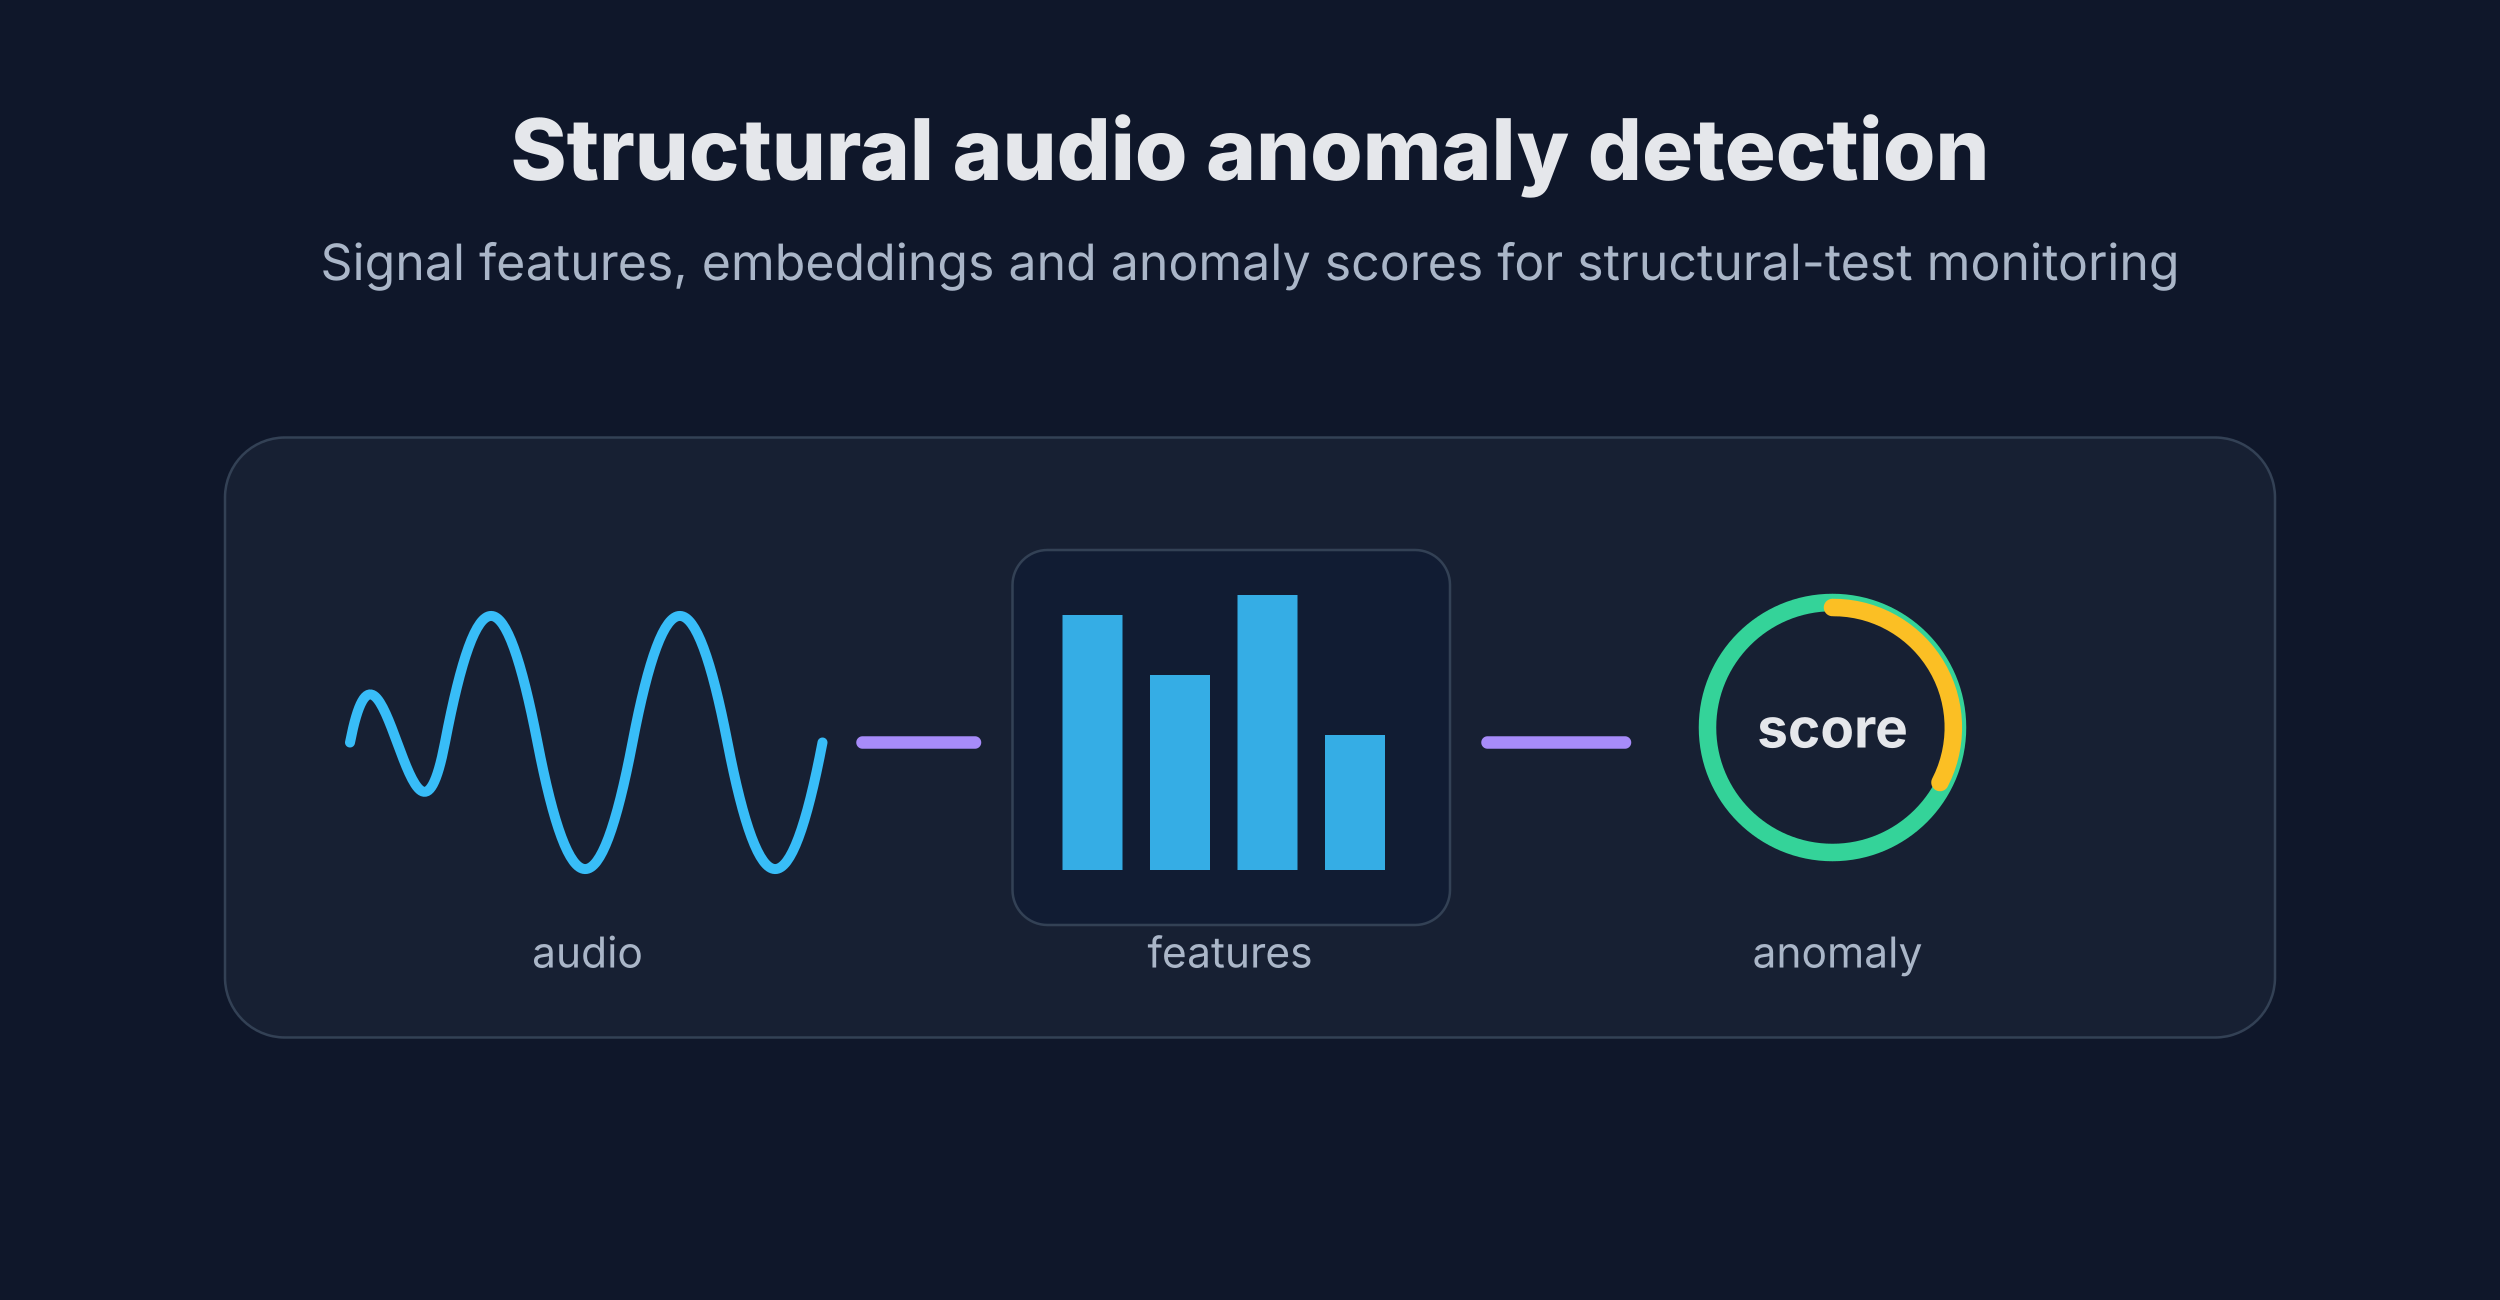
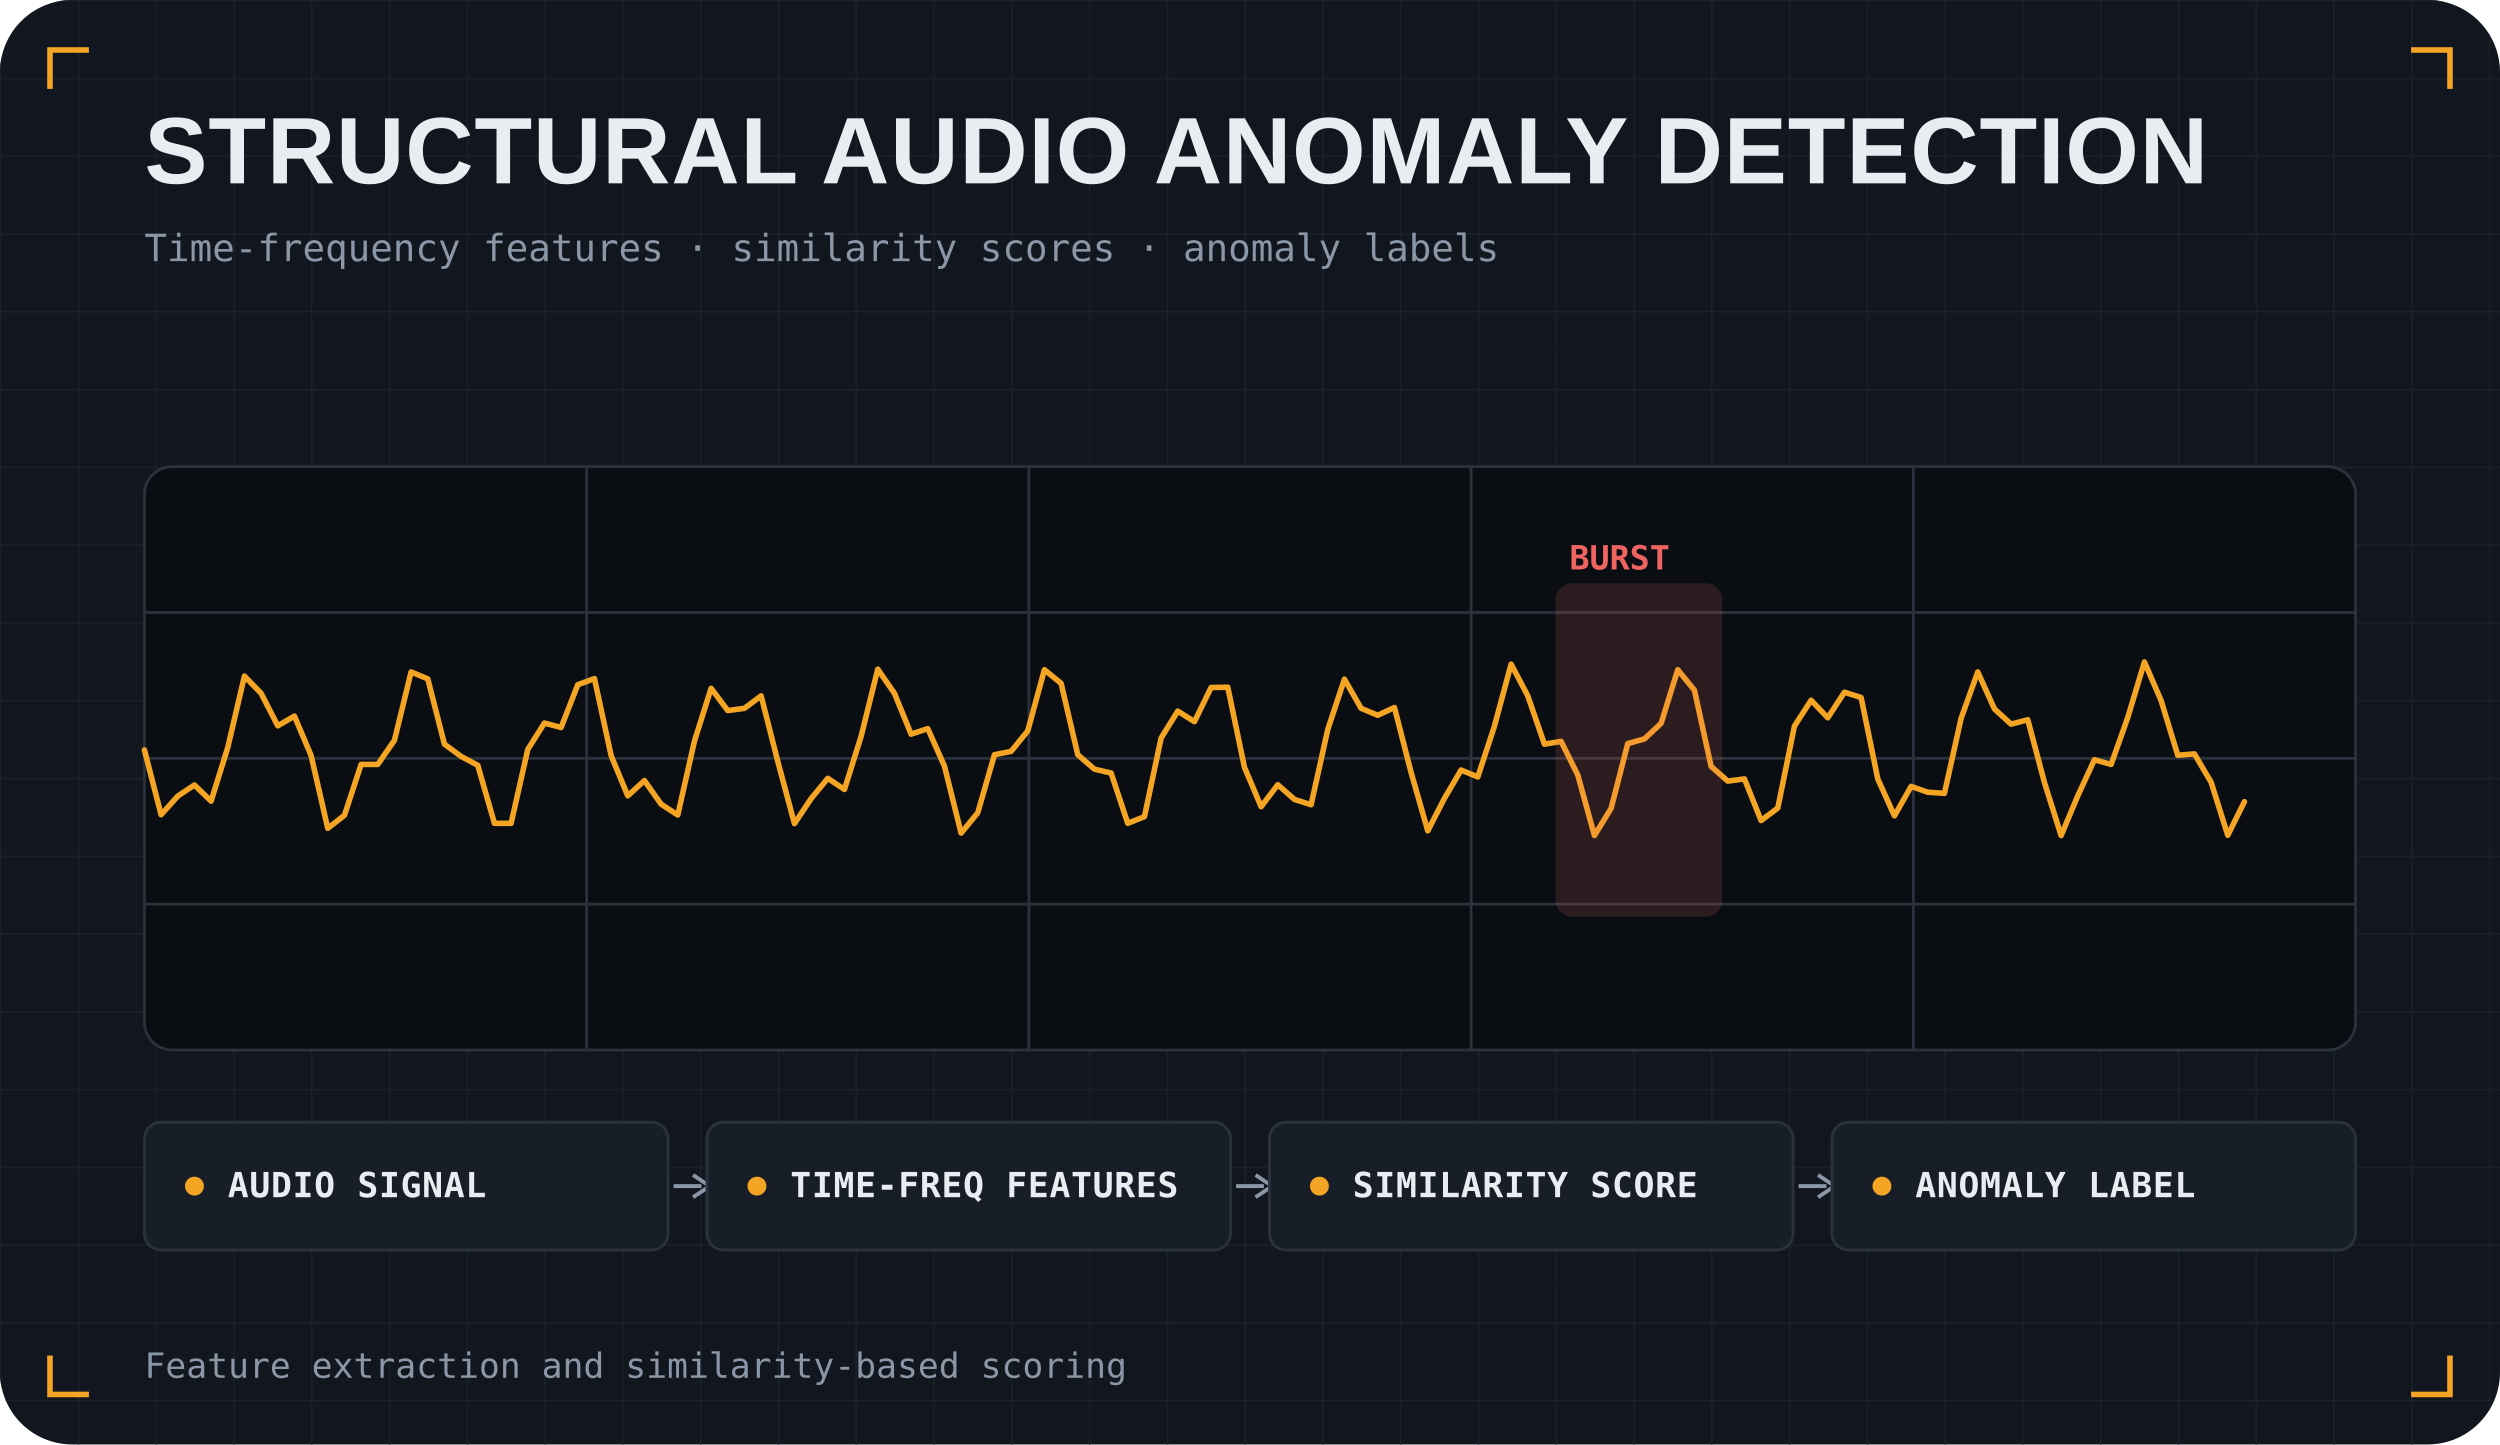
- <svg xmlns="http://www.w3.org/2000/svg" width="1000" height="520" viewBox="0 0 1000 520" role="img" aria-labelledby="title desc">
-   <rect width="1000" height="520" fill="#0f172a" />
-   <g font-family="Inter,Segoe UI,sans-serif" text-anchor="middle">
-     <text x="500" y="72" fill="#e5e7eb" font-size="34" font-weight="800">Structural audio anomaly detection</text>
-     <text x="500" y="112" fill="#aab6c8" font-size="20">Signal features, embeddings and anomaly scores for structural-test monitoring</text>
+ <svg xmlns="http://www.w3.org/2000/svg" viewBox="0 0 900 520" role="img" aria-labelledby="t d">
+   <defs>
+     <pattern id="grid" width="28" height="28" patternUnits="userSpaceOnUse">
+       <path d="M28 0 H0 V28" fill="none" stroke="#1b222b" stroke-width="1" />
+     </pattern>
+   </defs>
+   <rect width="900" height="520" rx="26" fill="#12171f" />
+   <rect width="900" height="520" rx="26" fill="url(#grid)" />
+   <g stroke="#f5a524" stroke-width="2" fill="none">
+     <path d="M18 32 V18 H32" />
+     <path d="M868 18 H882 V32" />
+     <path d="M882 488 V502 H868" />
+     <path d="M32 502 H18 V488" />
  </g>
-   <g transform="translate(90 175)">
-     <rect width="820" height="240" rx="24" fill="#172033" stroke="#334155" />
-     <g stroke="#38bdf8" stroke-width="4" fill="none" stroke-linecap="round">
-       <path d="M50 122 C63 55, 75 190, 88 122 S112 55, 125 122 S150 190, 163 122 S188 55, 201 122 S226 190, 239 122" />
-     </g>
-     <g transform="translate(315 45)">
-       <rect width="175" height="150" fill="#111c33" stroke="#334155" rx="14" />
-       <g fill="#38bdf8" opacity=".9">
-         <rect x="20" y="26" width="24" height="102" />
-         <rect x="55" y="50" width="24" height="78" />
-         <rect x="90" y="18" width="24" height="110" />
-         <rect x="125" y="74" width="24" height="54" />
-       </g>
-     </g>
-     <g transform="translate(585 58)">
-       <circle cx="58" cy="58" r="50" fill="none" stroke="#34d399" stroke-width="7" />
-       <path d="M58 10a48 48 0 0 1 43 70" fill="none" stroke="#fbbf24" stroke-width="7" stroke-linecap="round" />
-       <text x="58" y="66" fill="#e5e7eb" text-anchor="middle" font-size="22" font-family="Inter,Segoe UI,sans-serif" font-weight="700">score</text>
-     </g>
-     <g stroke="#a78bfa" stroke-width="5" stroke-linecap="round">
-       <path d="M255 122h45" />
-       <path d="M505 122h55" />
-     </g>
-     <g font-family="Inter,Segoe UI,sans-serif" fill="#aab6c8" font-size="17" text-anchor="middle">
-       <text x="145" y="212">audio</text>
-       <text x="402" y="212">features</text>
-       <text x="645" y="212">anomaly</text>
-     </g>
-   </g>
+   <text x="52" y="66" fill="#e9edf2" font-family="Arial Narrow,Arial,sans-serif" font-size="34" font-weight="700" letter-spacing="0.01em">STRUCTURAL AUDIO ANOMALY DETECTION</text>
+   <text x="52" y="94" fill="#8b97a6" font-family="Consolas,SFMono-Regular,monospace" font-size="13.5">Time-frequency features · similarity scores · anomaly labels</text>
+   <rect x="52" y="168" width="796" height="210" rx="10" fill="#0a0e13" stroke="#2a323d" />
+   <line x1="52" y1="220.5" x2="848" y2="220.5" stroke="#2a323d" stroke-width="1" />
+   <line x1="52" y1="273.0" x2="848" y2="273.0" stroke="#2a323d" stroke-width="1" />
+   <line x1="52" y1="325.5" x2="848" y2="325.5" stroke="#2a323d" stroke-width="1" />
+   <line x1="211.2" y1="168" x2="211.2" y2="378" stroke="#2a323d" stroke-width="1" />
+   <line x1="370.4" y1="168" x2="370.4" y2="378" stroke="#2a323d" stroke-width="1" />
+   <line x1="529.6" y1="168" x2="529.6" y2="378" stroke="#2a323d" stroke-width="1" />
+   <line x1="688.8" y1="168" x2="688.8" y2="378" stroke="#2a323d" stroke-width="1" />
+   <path d="M52 270.0 L58 293.3 L64 286.6 L70 282.6 L76 288.4 L82 269.1 L88 243.4 L94 249.6 L100 261.3 L106 257.8 L112 272.0 L118 298.2 L124 293.5 L130 275.2 L136 275.2 L142 266.5 L148 241.9 L154 244.4 L160 267.9 L166 272.3 L172 275.5 L178 296.4 L184 296.4 L190 269.8 L196 260.3 L202 261.9 L208 246.5 L214 244.3 L220 272.0 L226 286.5 L232 281.0 L238 289.5 L244 293.4 L250 266.8 L256 247.8 L262 255.8 L268 255.0 L274 250.5 L280 274.1 L286 296.5 L292 287.5 L298 280.2 L304 284.2 L310 265.1 L316 240.9 L322 249.6 L328 264.3 L334 262.3 L340 275.8 L346 299.9 L352 292.6 L358 271.7 L364 270.5 L370 263.1 L376 241.1 L382 246.0 L388 271.7 L394 276.9 L400 278.3 L406 296.4 L412 294.0 L418 265.7 L424 256.0 L430 259.8 L436 247.5 L442 247.4 L448 276.2 L454 290.4 L460 282.5 L466 287.8 L472 289.7 L478 262.6 L484 244.5 L490 255.0 L496 257.5 L502 254.7 L508 278.1 L514 299.1 L520 287.4 L526 277.2 L532 279.7 L538 261.4 L544 239.1 L550 250.5 L556 267.9 L562 266.9 L568 279.0 L574 300.8 L580 291.0 L586 267.7 L592 266.0 L598 260.4 L604 241.1 L610 248.5 L616 275.9 L622 281.2 L628 280.4 L634 295.4 L640 290.9 L646 261.4 L652 252.1 L658 258.4 L664 249.2 L670 251.1 L676 280.4 L682 293.7 L688 283.1 L694 285.2 L700 285.6 L706 258.6 L712 241.9 L718 255.2 L724 260.7 L730 259.1 L736 281.7 L742 300.8 L748 286.5 L754 273.5 L760 275.2 L766 258.3 L772 238.3 L778 252.2 L784 271.9 L790 271.4 L796 281.6 L802 300.7 L808 288.6" fill="none" stroke="#f5a524" stroke-width="2" stroke-linecap="round" stroke-linejoin="round" />
+   <rect x="560" y="210" width="60" height="120" rx="6" fill="#ef6461" opacity="0.16" />
+   <text x="565" y="205" fill="#ef6461" font-family="Consolas,monospace" font-size="12" font-weight="700">BURST</text>
+   <rect x="52.0" y="404" width="188.5" height="46" rx="6" fill="#171e27" stroke="#2a323d" />
+   <circle cx="70.0" cy="427" r="3.4" fill="#f5a524" />
+   <text x="82.0" y="431" fill="#e9edf2" font-family="Consolas,SFMono-Regular,monospace" font-size="12.5" font-weight="700" letter-spacing="0.02em">AUDIO SIGNAL</text>
+   <path d="M242.5 427 h10 M249.5 423 l6 4 l-6 4" stroke="#8b97a6" stroke-width="1.4" fill="none" />
+   <rect x="254.5" y="404" width="188.5" height="46" rx="6" fill="#171e27" stroke="#2a323d" />
+   <circle cx="272.5" cy="427" r="3.4" fill="#f5a524" />
+   <text x="284.5" y="431" fill="#e9edf2" font-family="Consolas,SFMono-Regular,monospace" font-size="12.5" font-weight="700" letter-spacing="0.02em">TIME-FREQ FEATURES</text>
+   <path d="M445.0 427 h10 M452.0 423 l6 4 l-6 4" stroke="#8b97a6" stroke-width="1.4" fill="none" />
+   <rect x="457.0" y="404" width="188.5" height="46" rx="6" fill="#171e27" stroke="#2a323d" />
+   <circle cx="475.0" cy="427" r="3.4" fill="#f5a524" />
+   <text x="487.0" y="431" fill="#e9edf2" font-family="Consolas,SFMono-Regular,monospace" font-size="12.5" font-weight="700" letter-spacing="0.02em">SIMILARITY SCORE</text>
+   <path d="M647.5 427 h10 M654.5 423 l6 4 l-6 4" stroke="#8b97a6" stroke-width="1.4" fill="none" />
+   <rect x="659.5" y="404" width="188.5" height="46" rx="6" fill="#171e27" stroke="#2a323d" />
+   <circle cx="677.5" cy="427" r="3.4" fill="#f5a524" />
+   <text x="689.5" y="431" fill="#e9edf2" font-family="Consolas,SFMono-Regular,monospace" font-size="12.5" font-weight="700" letter-spacing="0.02em">ANOMALY LABEL</text>
+   <text x="52" y="496" fill="#8b97a6" font-family="Consolas,SFMono-Regular,monospace" font-size="12.5">Feature extraction and similarity-based scoring</text>
</svg>
